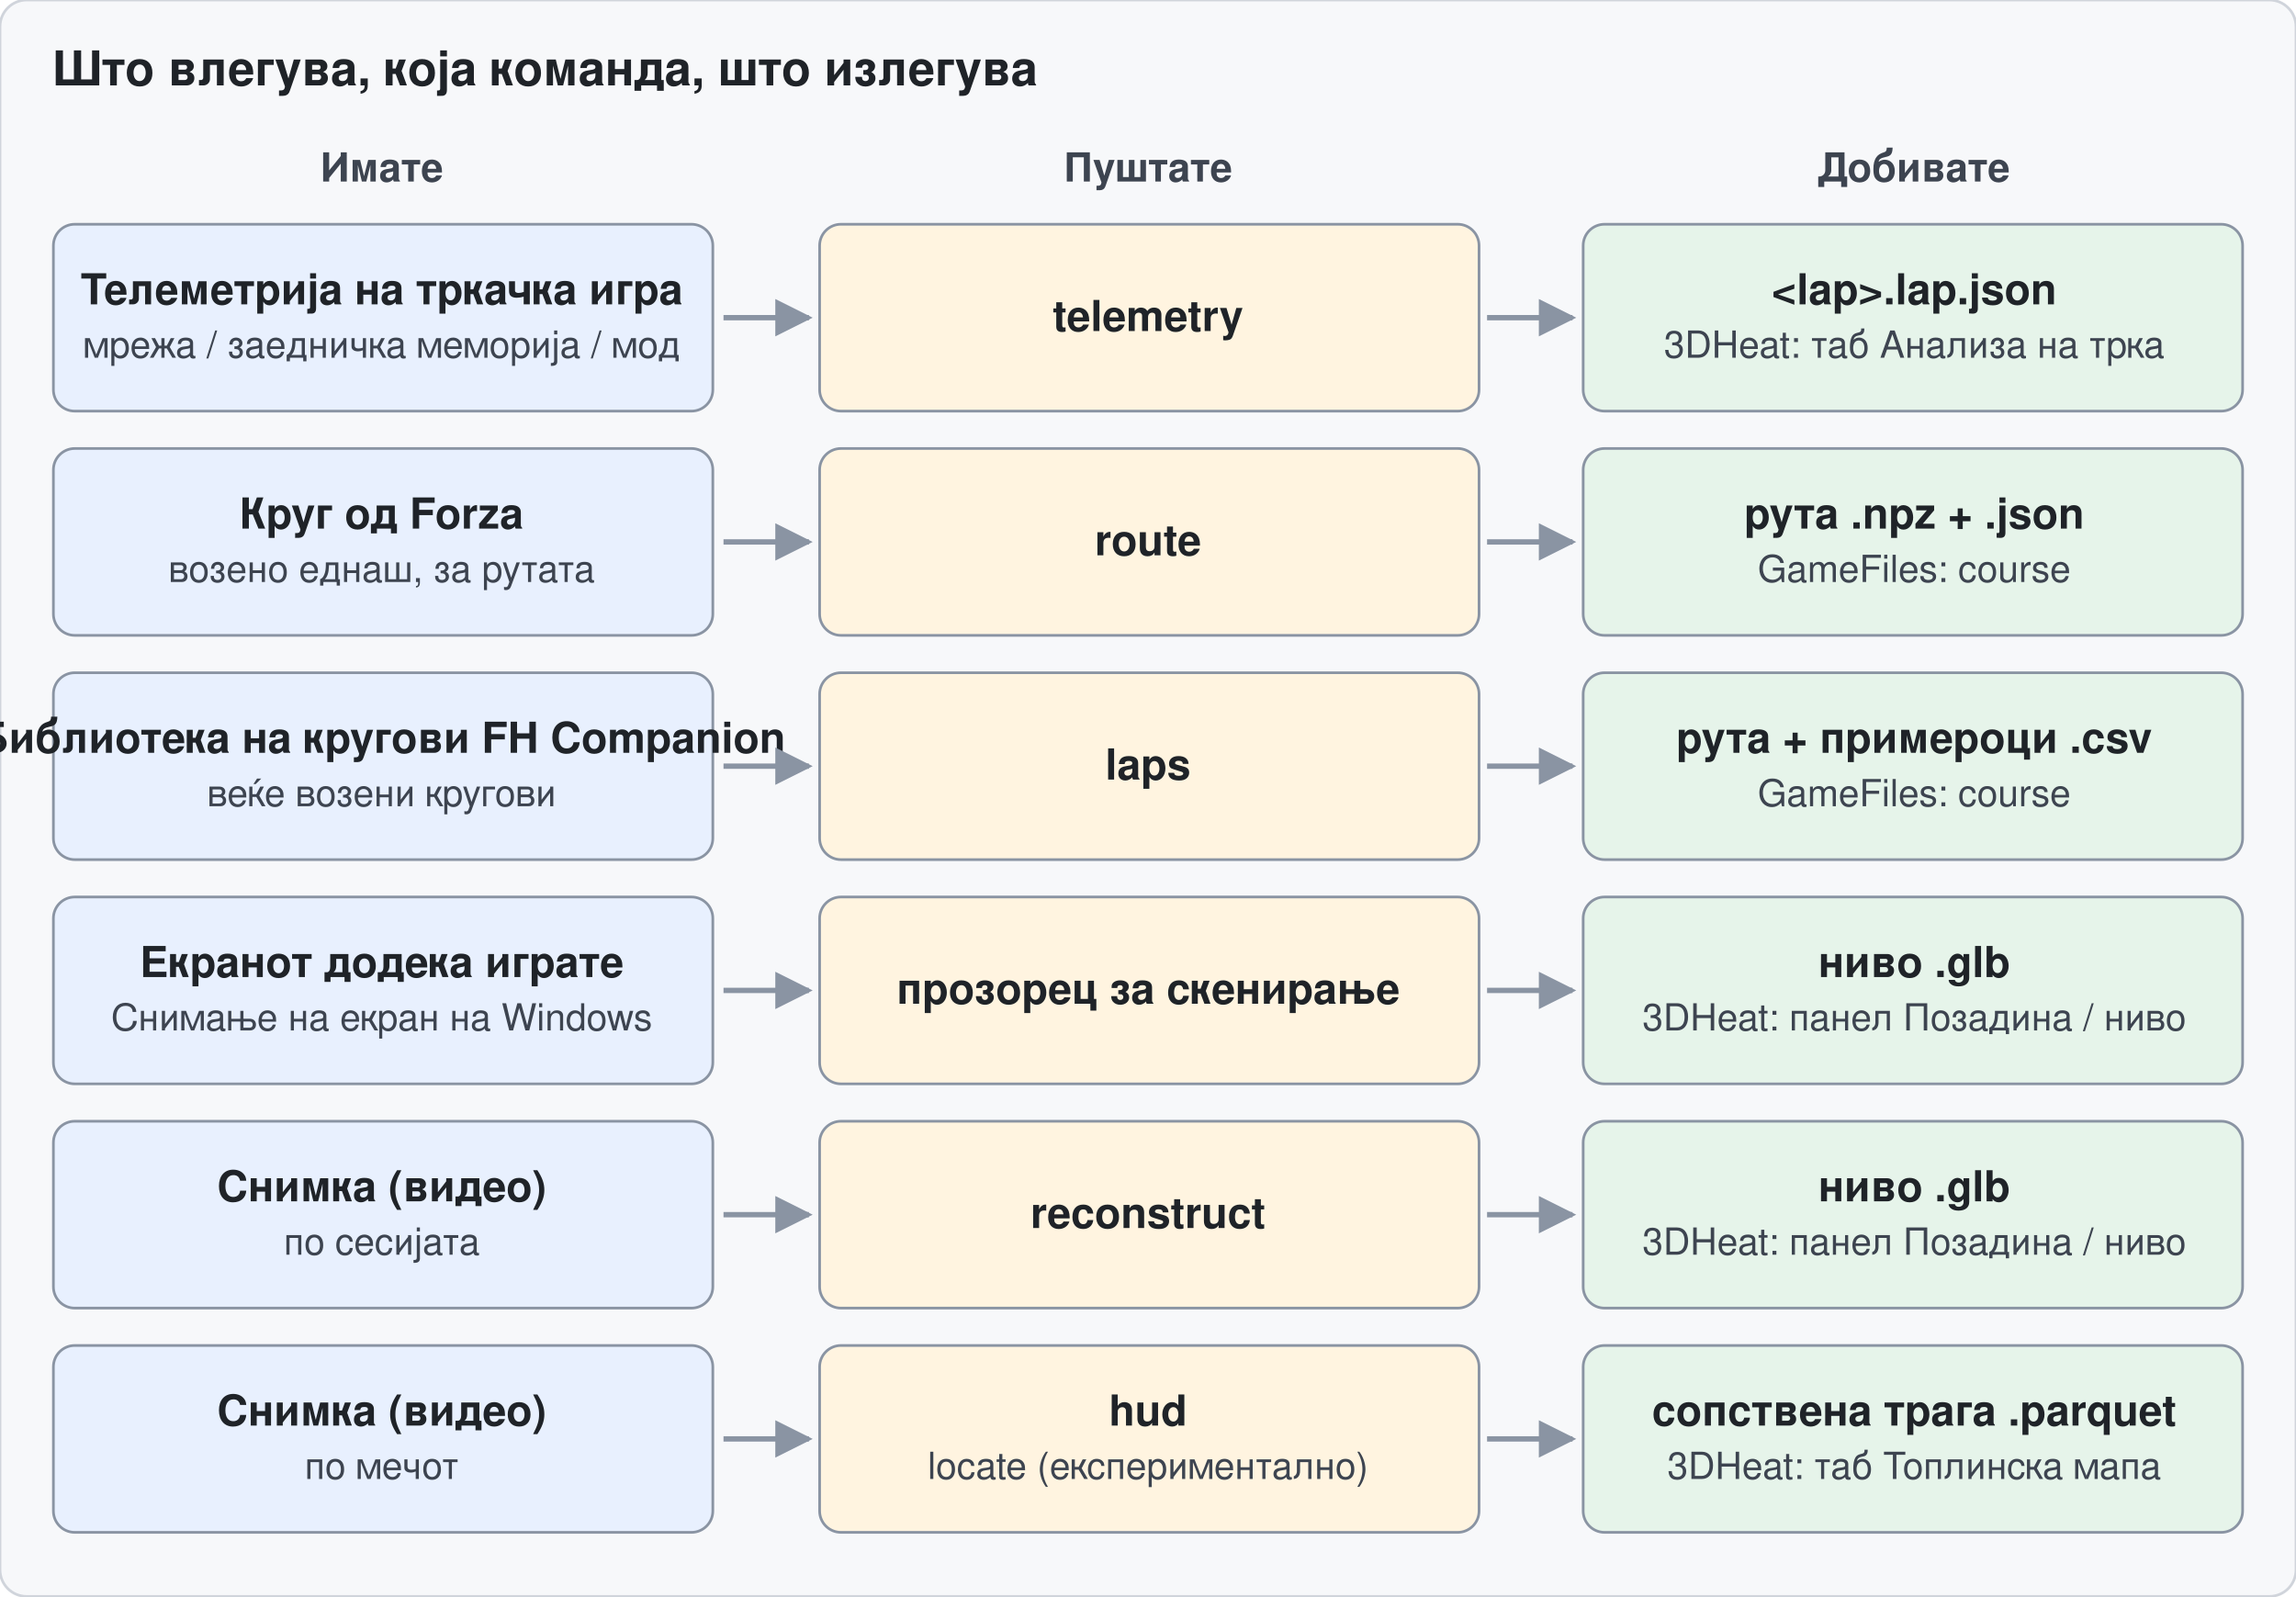
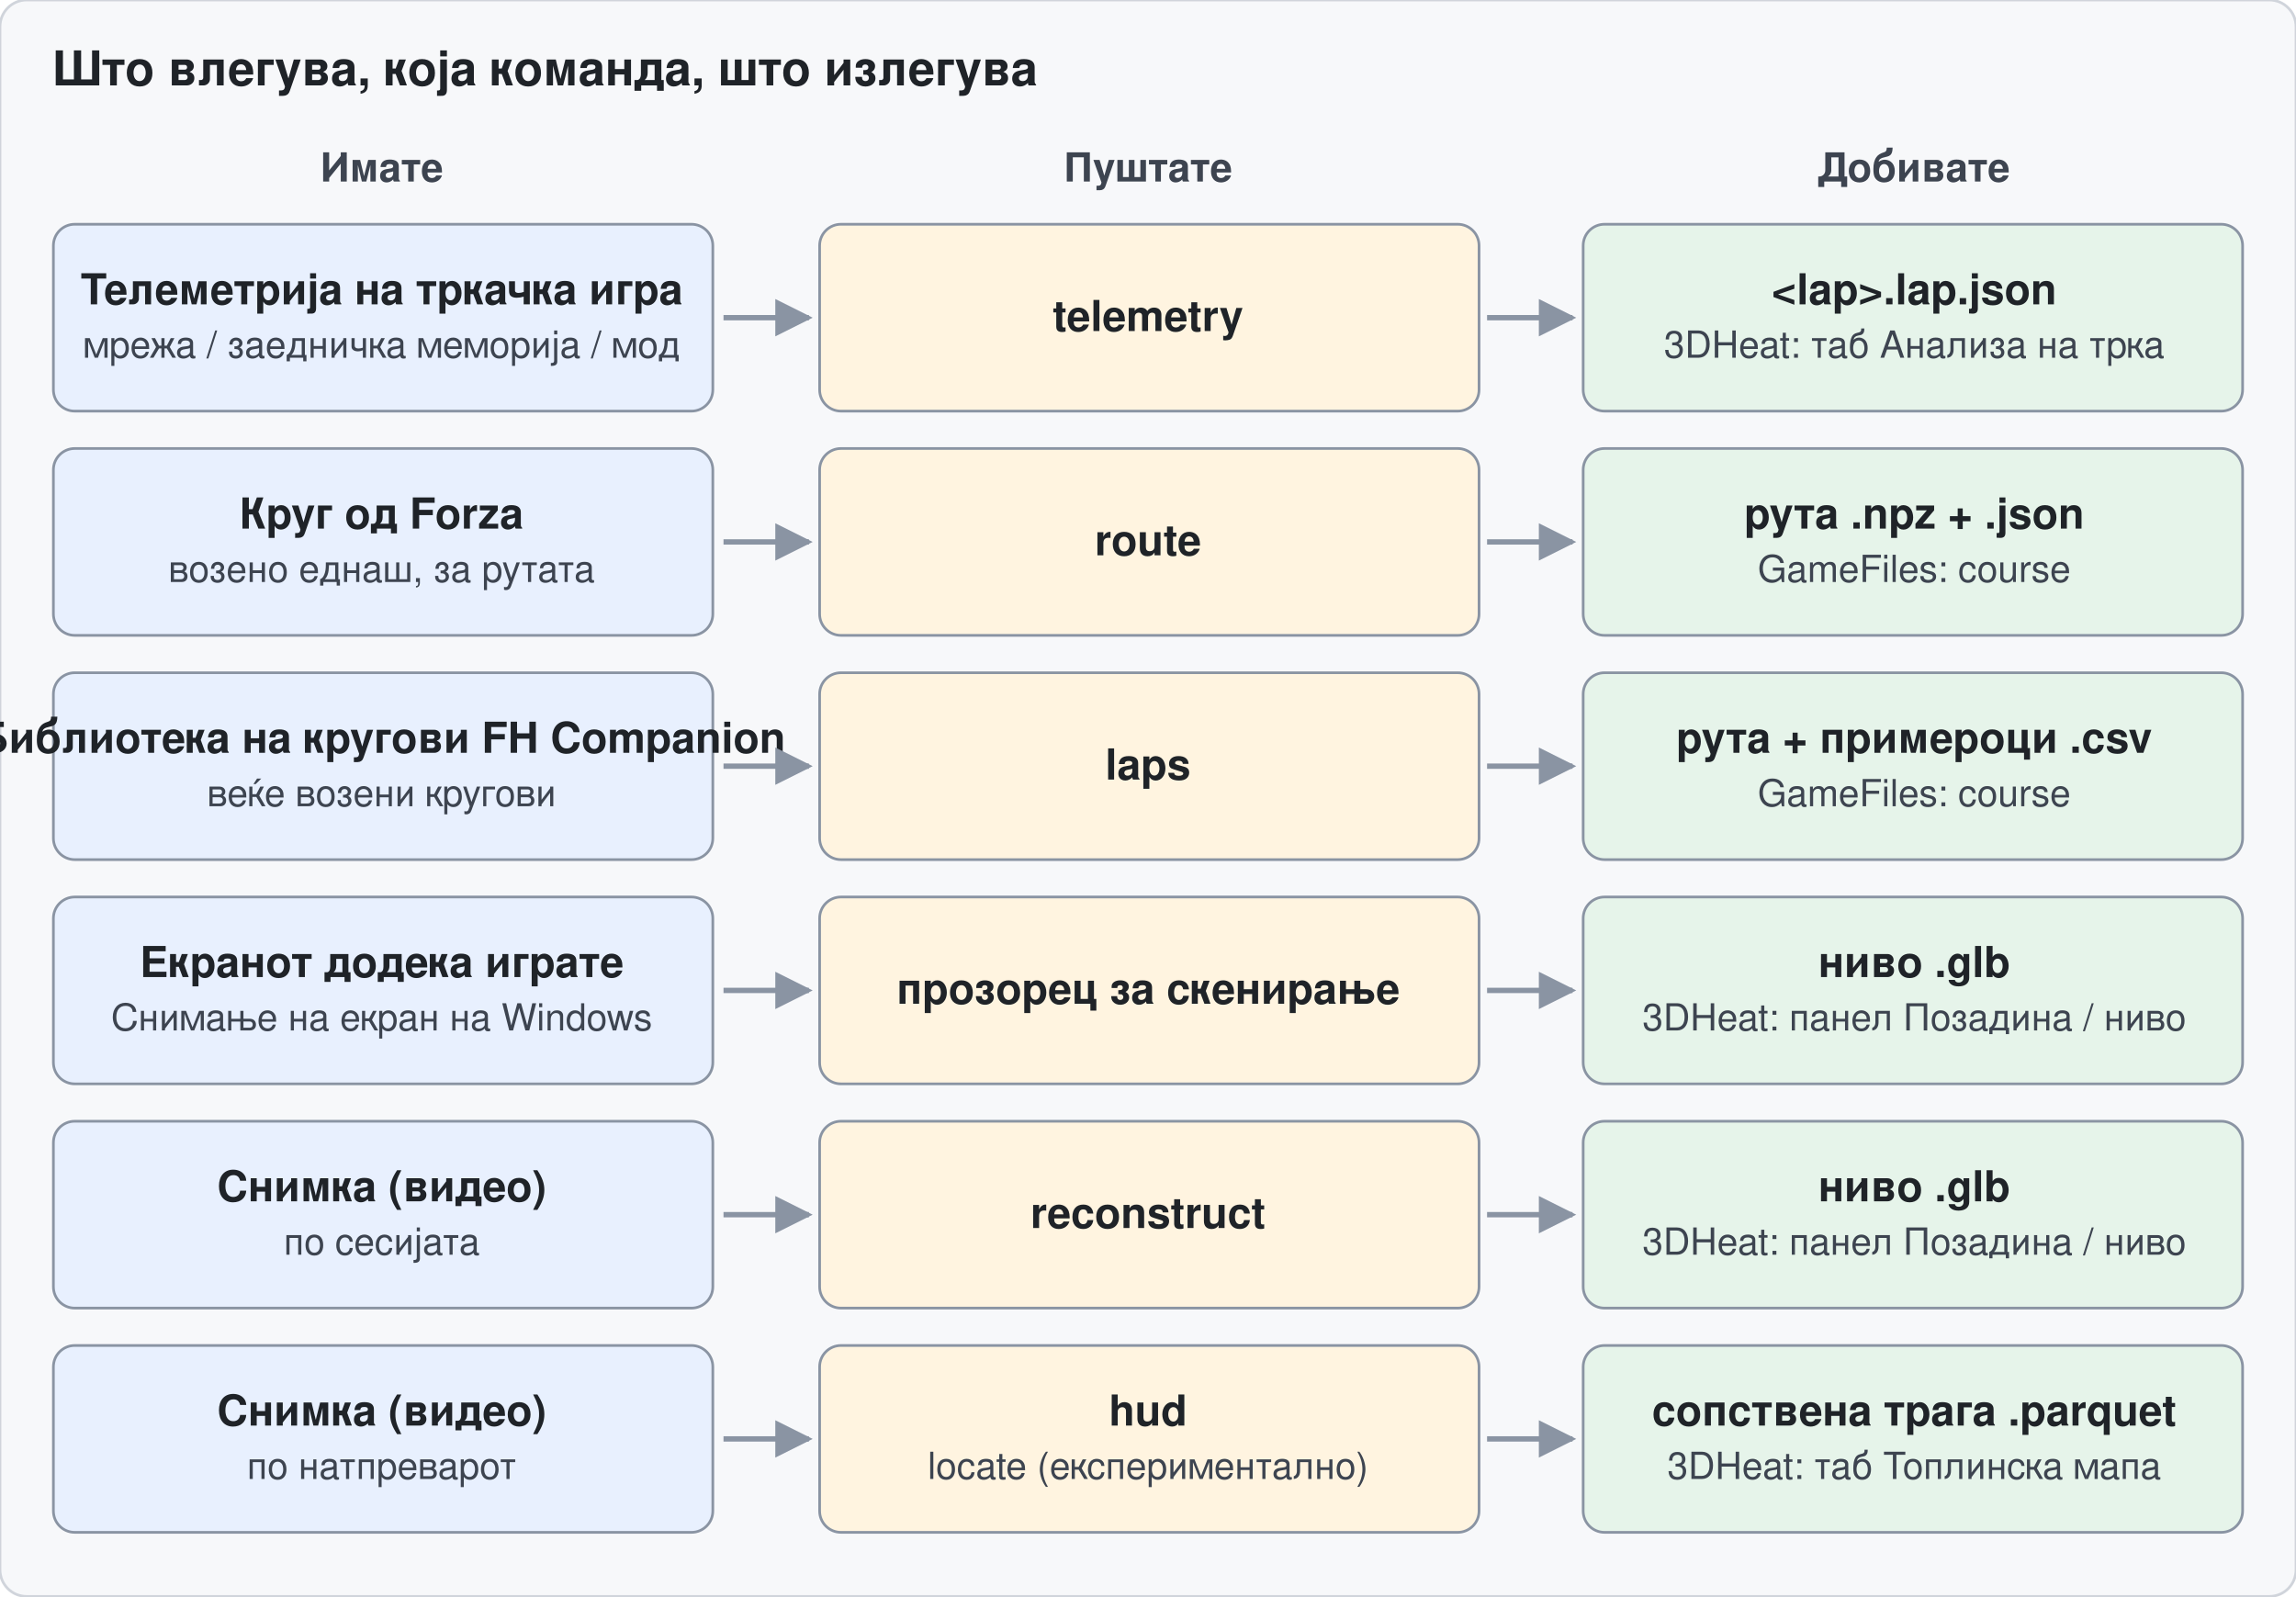
<svg xmlns="http://www.w3.org/2000/svg" width="860" height="598" viewBox="0 0 860 598" role="img" aria-label="What goes in, which command, what comes out">
  <rect width="860" height="598" rx="10" fill="#f7f8fa" stroke="#d0d4db" />
  <defs>
    <marker id="a" viewBox="0 0 10 10" refX="9" refY="5" markerWidth="7" markerHeight="7" orient="auto-start-reverse">
      <path d="M0,0 L10,5 L0,10 z" fill="#8a94a3" />
    </marker>
  </defs>
  <text x="20" y="32" font-family="Segoe UI,Helvetica,Arial,sans-serif" font-size="18" font-weight="600" fill="#1f2328" text-anchor="start">Што влегува, која команда, што излегува</text>
  <text x="143" y="68" font-family="Segoe UI,Helvetica,Arial,sans-serif" font-size="15" font-weight="600" fill="#3d4450" text-anchor="middle">Имате</text>
  <text x="430" y="68" font-family="Segoe UI,Helvetica,Arial,sans-serif" font-size="15" font-weight="600" fill="#3d4450" text-anchor="middle">Пуштате</text>
  <text x="717" y="68" font-family="Segoe UI,Helvetica,Arial,sans-serif" font-size="15" font-weight="600" fill="#3d4450" text-anchor="middle">Добивате</text>
  <rect x="20" y="84" width="247" height="70" rx="8" fill="#e8f0fe" stroke="#8a94a3" />
  <text x="143" y="114" font-family="Segoe UI,Helvetica,Arial,sans-serif" font-size="16" font-weight="600" fill="#1f2328" text-anchor="middle">Телеметрија на тркачка игра</text>
  <text x="143" y="134" font-family="Segoe UI,Helvetica,Arial,sans-serif" font-size="14" font-weight="400" fill="#3d4450" text-anchor="middle">мрежа / заедничка меморија / мод</text>
  <rect x="307" y="84" width="247" height="70" rx="8" fill="#fff4e0" stroke="#8a94a3" />
  <text x="430" y="124" font-family="Segoe UI,Helvetica,Arial,sans-serif" font-size="16" font-weight="600" fill="#1f2328" text-anchor="middle">telemetry</text>
  <line x1="271" y1="119.0" x2="303" y2="119.0" stroke="#8a94a3" stroke-width="2" marker-end="url(#a)" />
  <rect x="593" y="84" width="247" height="70" rx="8" fill="#e6f4ea" stroke="#8a94a3" />
  <text x="717" y="114" font-family="Segoe UI,Helvetica,Arial,sans-serif" font-size="16" font-weight="600" fill="#1f2328" text-anchor="middle">&lt;lap&gt;.lap.json</text>
  <text x="717" y="134" font-family="Segoe UI,Helvetica,Arial,sans-serif" font-size="14" font-weight="400" fill="#3d4450" text-anchor="middle">3DHeat: таб Анализа на трка</text>
  <line x1="557" y1="119.0" x2="589" y2="119.0" stroke="#8a94a3" stroke-width="2" marker-end="url(#a)" />
  <rect x="20" y="168" width="247" height="70" rx="8" fill="#e8f0fe" stroke="#8a94a3" />
  <text x="143" y="198" font-family="Segoe UI,Helvetica,Arial,sans-serif" font-size="16" font-weight="600" fill="#1f2328" text-anchor="middle">Круг од Forza</text>
  <text x="143" y="218" font-family="Segoe UI,Helvetica,Arial,sans-serif" font-size="14" font-weight="400" fill="#3d4450" text-anchor="middle">возено еднаш, за рутата</text>
  <rect x="307" y="168" width="247" height="70" rx="8" fill="#fff4e0" stroke="#8a94a3" />
  <text x="430" y="208" font-family="Segoe UI,Helvetica,Arial,sans-serif" font-size="16" font-weight="600" fill="#1f2328" text-anchor="middle">route</text>
  <line x1="271" y1="203.0" x2="303" y2="203.0" stroke="#8a94a3" stroke-width="2" marker-end="url(#a)" />
  <rect x="593" y="168" width="247" height="70" rx="8" fill="#e6f4ea" stroke="#8a94a3" />
  <text x="717" y="198" font-family="Segoe UI,Helvetica,Arial,sans-serif" font-size="16" font-weight="600" fill="#1f2328" text-anchor="middle">рута .npz + .json</text>
  <text x="717" y="218" font-family="Segoe UI,Helvetica,Arial,sans-serif" font-size="14" font-weight="400" fill="#3d4450" text-anchor="middle">GameFiles: course</text>
  <line x1="557" y1="203.0" x2="589" y2="203.0" stroke="#8a94a3" stroke-width="2" marker-end="url(#a)" />
  <rect x="20" y="252" width="247" height="70" rx="8" fill="#e8f0fe" stroke="#8a94a3" />
  <text x="143" y="282" font-family="Segoe UI,Helvetica,Arial,sans-serif" font-size="16" font-weight="600" fill="#1f2328" text-anchor="middle">Библиотека на кругови FH Companion</text>
  <text x="143" y="302" font-family="Segoe UI,Helvetica,Arial,sans-serif" font-size="14" font-weight="400" fill="#3d4450" text-anchor="middle">веќе возени кругови</text>
  <rect x="307" y="252" width="247" height="70" rx="8" fill="#fff4e0" stroke="#8a94a3" />
  <text x="430" y="292" font-family="Segoe UI,Helvetica,Arial,sans-serif" font-size="16" font-weight="600" fill="#1f2328" text-anchor="middle">laps</text>
  <line x1="271" y1="287.0" x2="303" y2="287.0" stroke="#8a94a3" stroke-width="2" marker-end="url(#a)" />
  <rect x="593" y="252" width="247" height="70" rx="8" fill="#e6f4ea" stroke="#8a94a3" />
  <text x="717" y="282" font-family="Segoe UI,Helvetica,Arial,sans-serif" font-size="16" font-weight="600" fill="#1f2328" text-anchor="middle">рута + примероци .csv</text>
  <text x="717" y="302" font-family="Segoe UI,Helvetica,Arial,sans-serif" font-size="14" font-weight="400" fill="#3d4450" text-anchor="middle">GameFiles: course</text>
  <line x1="557" y1="287.0" x2="589" y2="287.0" stroke="#8a94a3" stroke-width="2" marker-end="url(#a)" />
  <rect x="20" y="336" width="247" height="70" rx="8" fill="#e8f0fe" stroke="#8a94a3" />
  <text x="143" y="366" font-family="Segoe UI,Helvetica,Arial,sans-serif" font-size="16" font-weight="600" fill="#1f2328" text-anchor="middle">Екранот додека играте</text>
  <text x="143" y="386" font-family="Segoe UI,Helvetica,Arial,sans-serif" font-size="14" font-weight="400" fill="#3d4450" text-anchor="middle">Снимање на екран на Windows</text>
  <rect x="307" y="336" width="247" height="70" rx="8" fill="#fff4e0" stroke="#8a94a3" />
  <text x="430" y="376" font-family="Segoe UI,Helvetica,Arial,sans-serif" font-size="16" font-weight="600" fill="#1f2328" text-anchor="middle">прозорец за скенирање</text>
  <line x1="271" y1="371.0" x2="303" y2="371.0" stroke="#8a94a3" stroke-width="2" marker-end="url(#a)" />
  <rect x="593" y="336" width="247" height="70" rx="8" fill="#e6f4ea" stroke="#8a94a3" />
  <text x="717" y="366" font-family="Segoe UI,Helvetica,Arial,sans-serif" font-size="16" font-weight="600" fill="#1f2328" text-anchor="middle">ниво .glb</text>
  <text x="717" y="386" font-family="Segoe UI,Helvetica,Arial,sans-serif" font-size="14" font-weight="400" fill="#3d4450" text-anchor="middle">3DHeat: панел Позадина / ниво</text>
  <line x1="557" y1="371.0" x2="589" y2="371.0" stroke="#8a94a3" stroke-width="2" marker-end="url(#a)" />
  <rect x="20" y="420" width="247" height="70" rx="8" fill="#e8f0fe" stroke="#8a94a3" />
  <text x="143" y="450" font-family="Segoe UI,Helvetica,Arial,sans-serif" font-size="16" font-weight="600" fill="#1f2328" text-anchor="middle">Снимка (видео)</text>
  <text x="143" y="470" font-family="Segoe UI,Helvetica,Arial,sans-serif" font-size="14" font-weight="400" fill="#3d4450" text-anchor="middle">по сесијата</text>
  <rect x="307" y="420" width="247" height="70" rx="8" fill="#fff4e0" stroke="#8a94a3" />
  <text x="430" y="460" font-family="Segoe UI,Helvetica,Arial,sans-serif" font-size="16" font-weight="600" fill="#1f2328" text-anchor="middle">reconstruct</text>
  <line x1="271" y1="455.0" x2="303" y2="455.0" stroke="#8a94a3" stroke-width="2" marker-end="url(#a)" />
  <rect x="593" y="420" width="247" height="70" rx="8" fill="#e6f4ea" stroke="#8a94a3" />
  <text x="717" y="450" font-family="Segoe UI,Helvetica,Arial,sans-serif" font-size="16" font-weight="600" fill="#1f2328" text-anchor="middle">ниво .glb</text>
  <text x="717" y="470" font-family="Segoe UI,Helvetica,Arial,sans-serif" font-size="14" font-weight="400" fill="#3d4450" text-anchor="middle">3DHeat: панел Позадина / ниво</text>
  <line x1="557" y1="455.0" x2="589" y2="455.0" stroke="#8a94a3" stroke-width="2" marker-end="url(#a)" />
  <rect x="20" y="504" width="247" height="70" rx="8" fill="#e8f0fe" stroke="#8a94a3" />
  <text x="143" y="534" font-family="Segoe UI,Helvetica,Arial,sans-serif" font-size="16" font-weight="600" fill="#1f2328" text-anchor="middle">Снимка (видео)</text>
-   <text x="143" y="554" font-family="Segoe UI,Helvetica,Arial,sans-serif" font-size="14" font-weight="400" fill="#3d4450" text-anchor="middle">по мечот</text>
+   <text x="143" y="554" font-family="Segoe UI,Helvetica,Arial,sans-serif" font-size="14" font-weight="400" fill="#3d4450" text-anchor="middle">по натпреварот</text>
  <rect x="307" y="504" width="247" height="70" rx="8" fill="#fff4e0" stroke="#8a94a3" />
  <text x="430" y="534" font-family="Segoe UI,Helvetica,Arial,sans-serif" font-size="16" font-weight="600" fill="#1f2328" text-anchor="middle">hud</text>
  <text x="430" y="554" font-family="Segoe UI,Helvetica,Arial,sans-serif" font-size="14" font-weight="400" fill="#3d4450" text-anchor="middle">locate (експериментално)</text>
  <line x1="271" y1="539.0" x2="303" y2="539.0" stroke="#8a94a3" stroke-width="2" marker-end="url(#a)" />
  <rect x="593" y="504" width="247" height="70" rx="8" fill="#e6f4ea" stroke="#8a94a3" />
  <text x="717" y="534" font-family="Segoe UI,Helvetica,Arial,sans-serif" font-size="16" font-weight="600" fill="#1f2328" text-anchor="middle">сопствена трага .parquet</text>
  <text x="717" y="554" font-family="Segoe UI,Helvetica,Arial,sans-serif" font-size="14" font-weight="400" fill="#3d4450" text-anchor="middle">3DHeat: таб Топлинска мапа</text>
  <line x1="557" y1="539.0" x2="589" y2="539.0" stroke="#8a94a3" stroke-width="2" marker-end="url(#a)" />
</svg>
